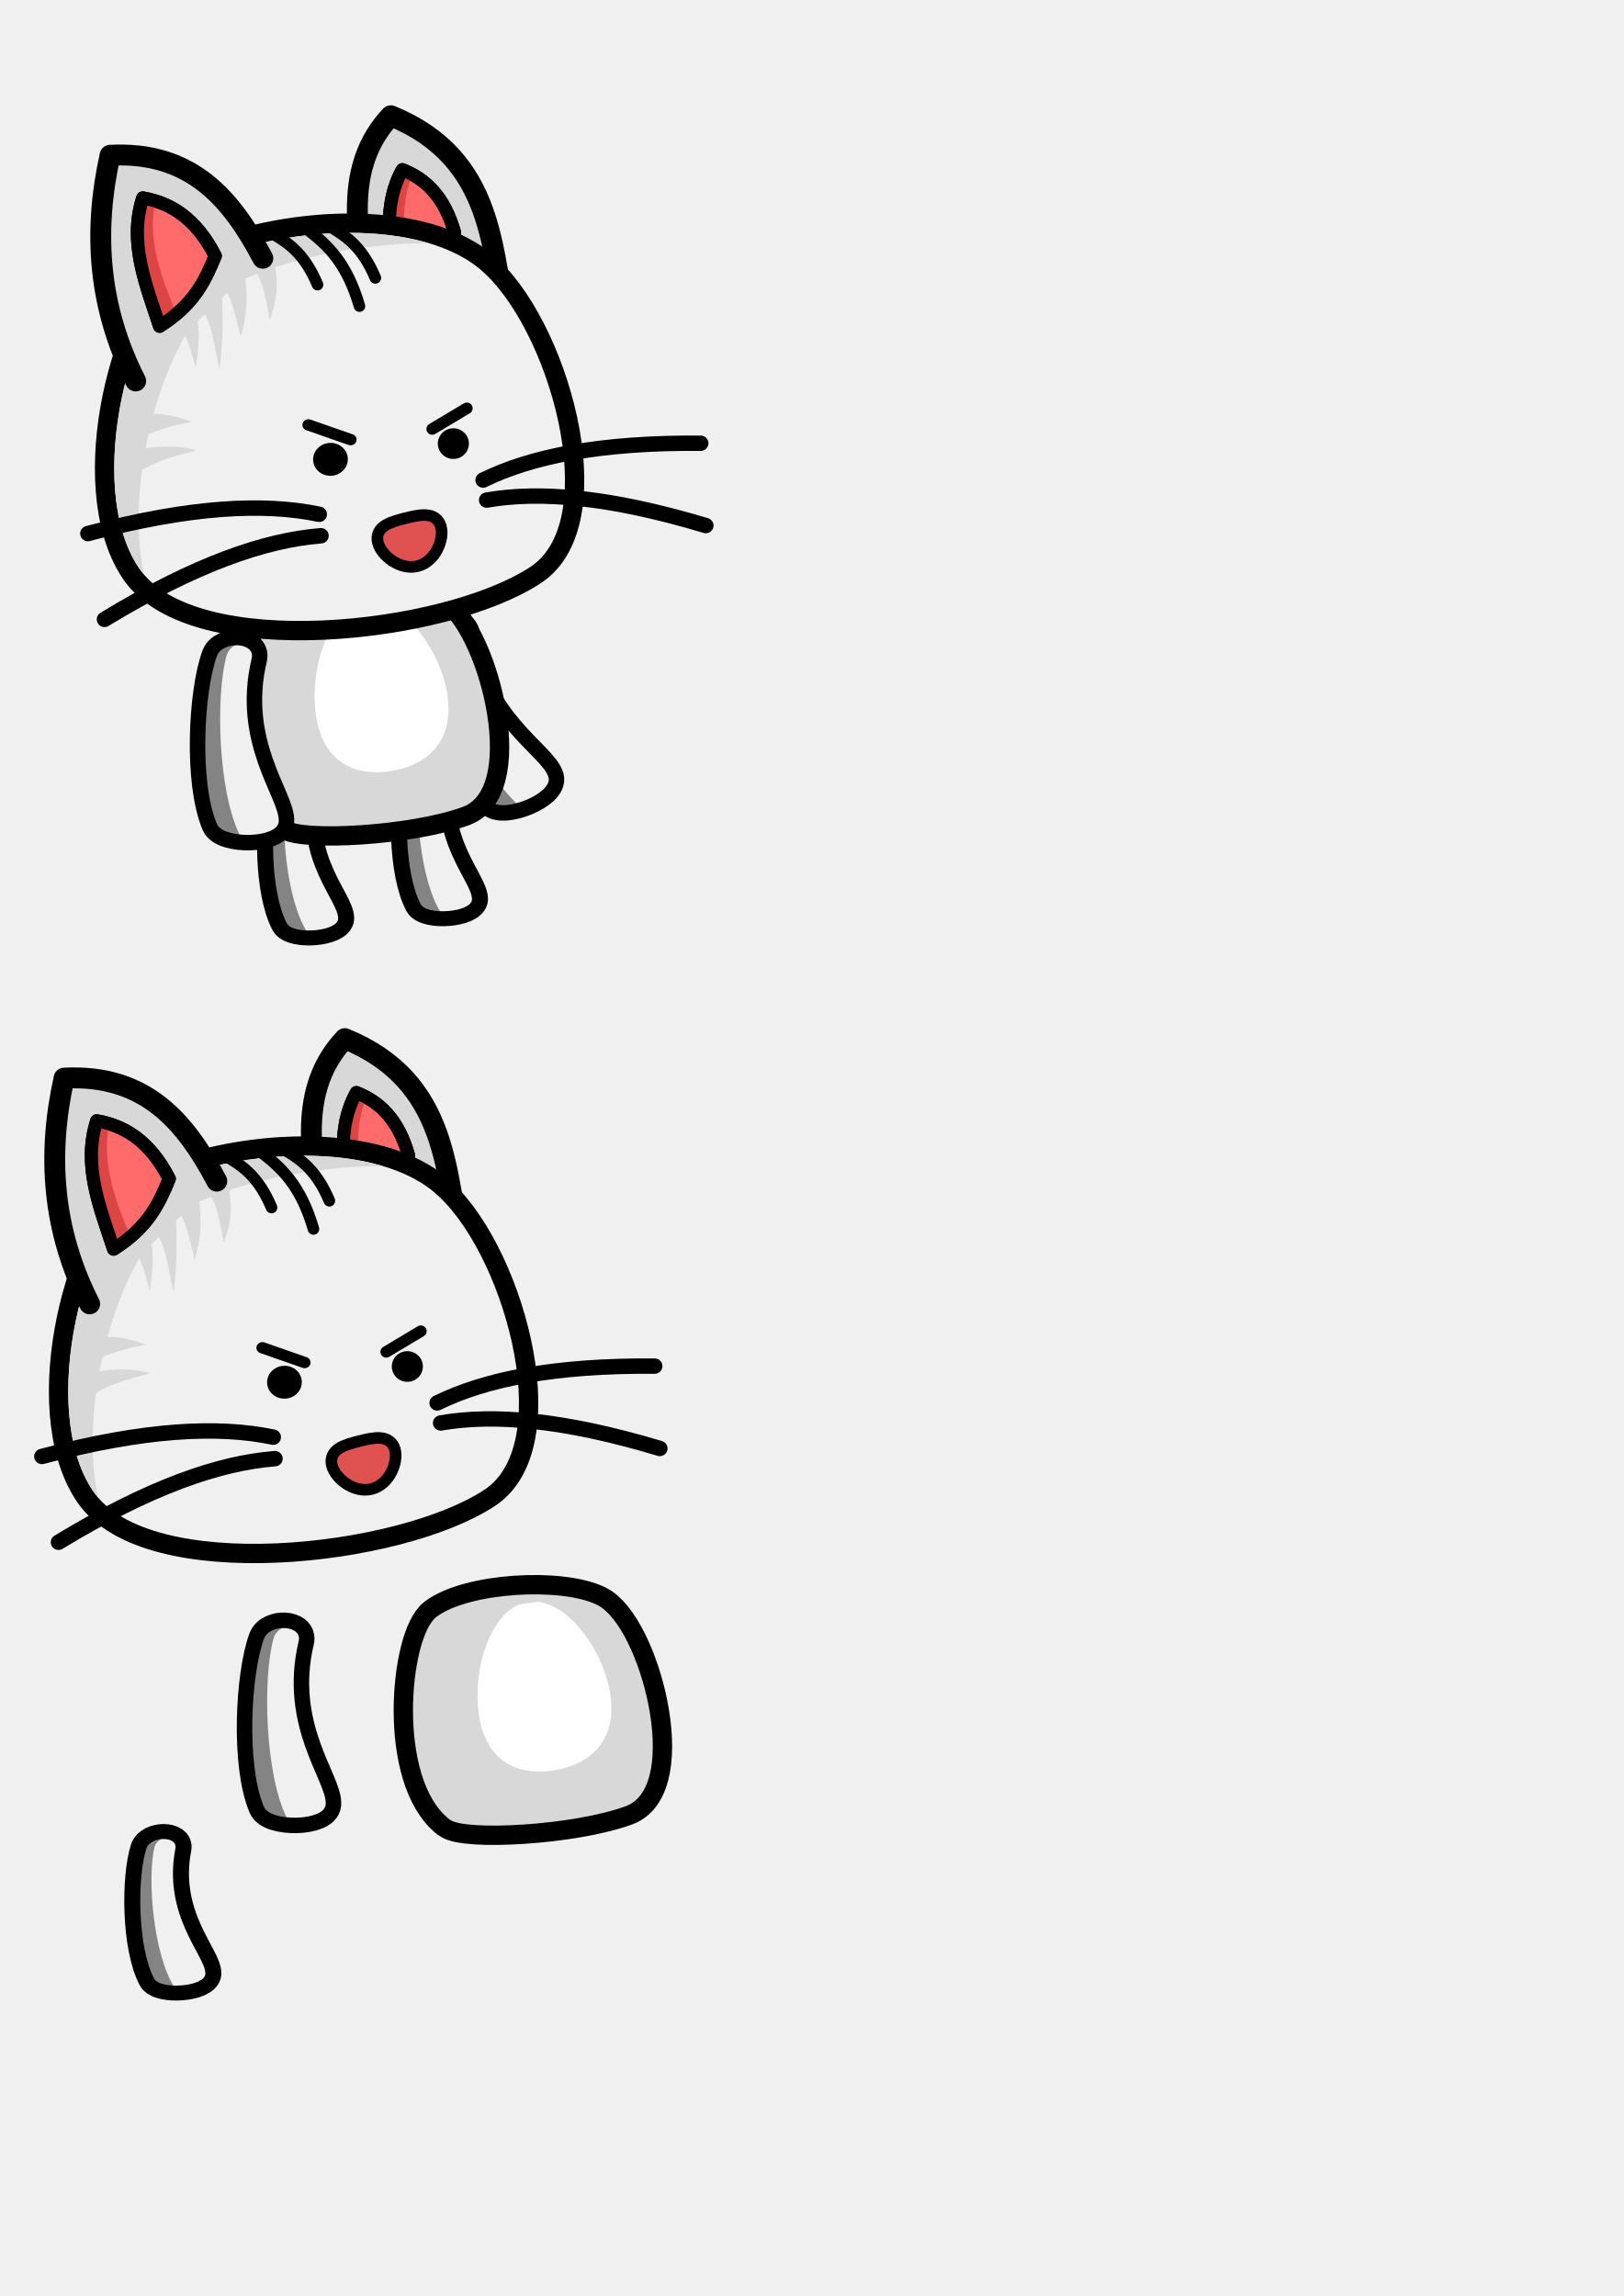
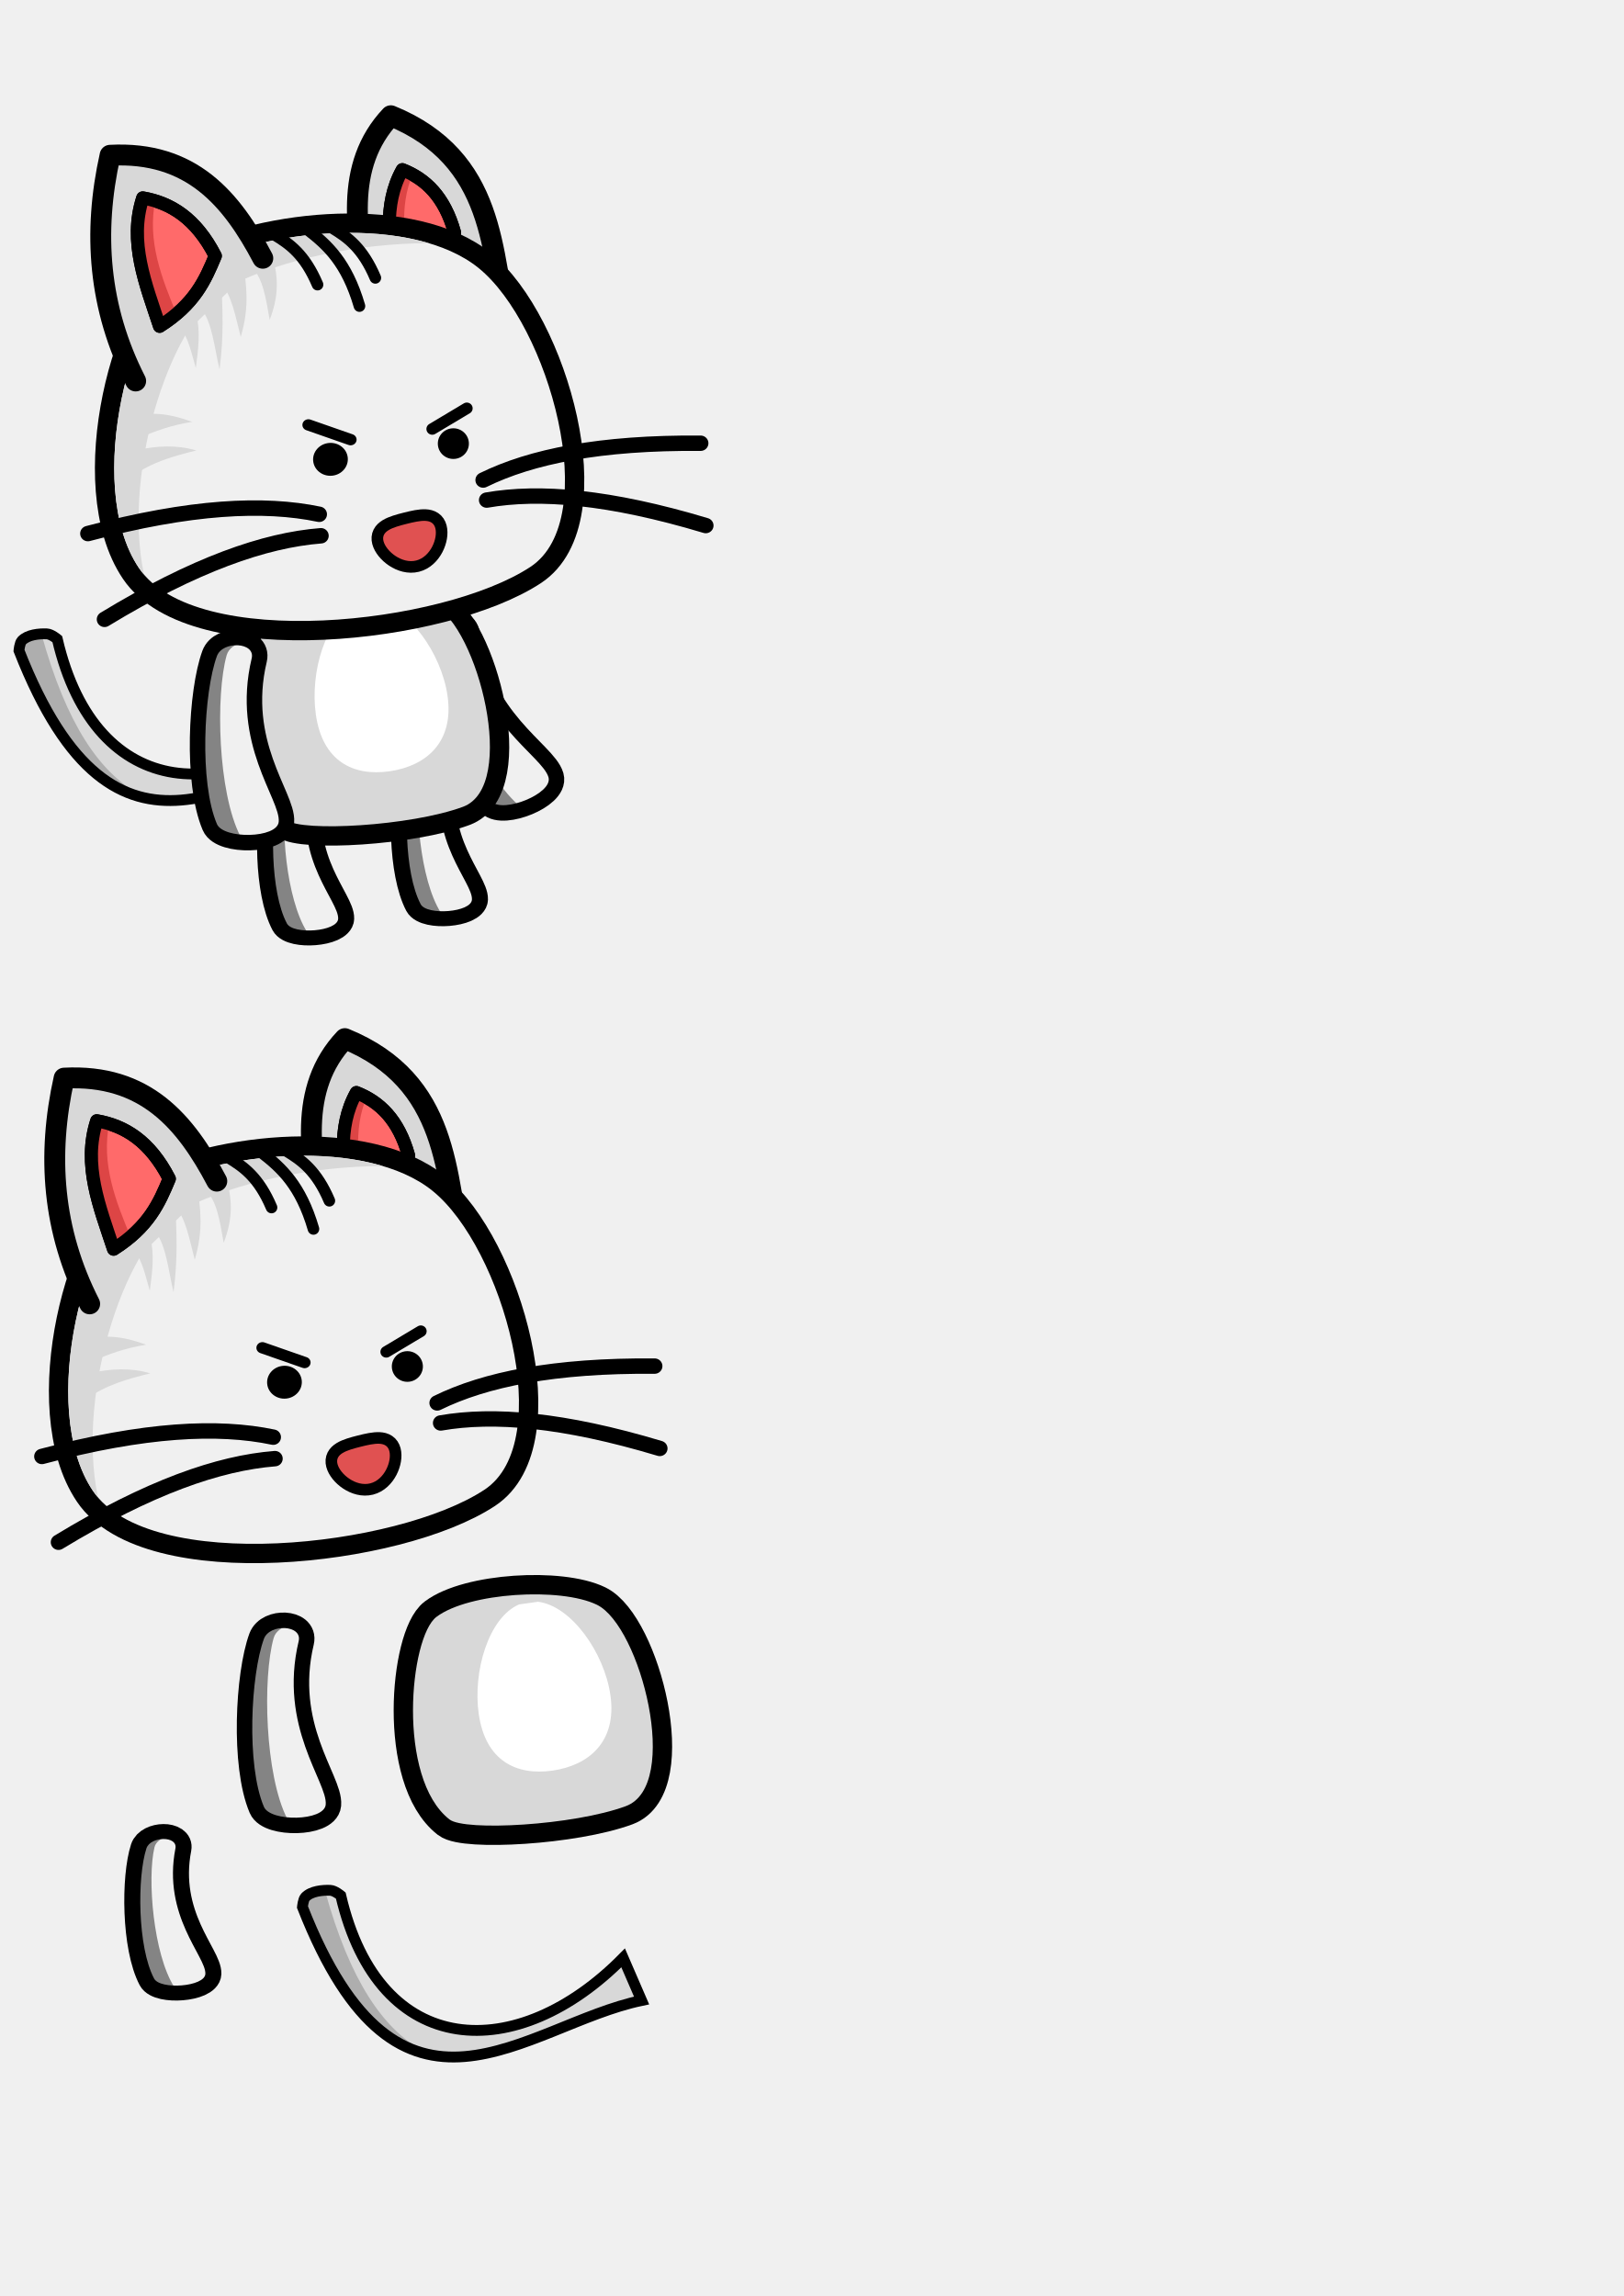
<svg xmlns="http://www.w3.org/2000/svg" width="210mm" height="297mm" viewBox="0 0 210 297" version="1.1" id="svg8">
  <defs id="defs2" />
  <g id="layer1">
+     <g id="g4617" transform="translate(41.76637,-8.315476)">
+       <path style="fill:#d8d8d8;fill-opacity:1;stroke:none;stroke-width:1.4;stroke-linecap:butt;stroke-linejoin:miter;stroke-miterlimit:4;stroke-dasharray:none;stroke-opacity:1" d="M 2.163,99.047 C -11.433,112.836 -29.367,112.469 -34.357,90.988 c 0,0 -0.768,-0.652 -1.348,-0.678 -1.008,-0.045 -2.5,0.097 -3.24,0.89 -0.284,0.304 -0.367,1.272 -0.367,1.272 12.628,32.284 28.733,15.258 43.861,12.088 z" id="path4604" />
+       <path id="path4606" transform="scale(0.2645833)" d="m -137.605,341.348 c -3.442,0.168 -7.388,0.992 -9.588,3.346 -1.073,1.148 -1.389,4.809 -1.389,4.809 17.862,45.665 37.564,65.226 58.225,71.199 v -1.281 c -18.653,-10.592 -34.982,-33.541 -47.248,-78.072 z" style="fill:#000000;fill-opacity:0.193;stroke:none;stroke-width:5.291;stroke-linecap:butt;stroke-linejoin:miter;stroke-miterlimit:4;stroke-dasharray:none;stroke-opacity:1" />
+       <path id="path4600" d="M 2.163,99.047 C -11.433,112.836 -29.367,112.469 -34.357,90.988 c 0,0 -0.768,-0.652 -1.348,-0.678 -1.008,-0.045 -2.5,0.097 -3.24,0.89 -0.284,0.304 -0.367,1.272 -0.367,1.272 12.628,32.284 28.733,15.258 43.861,12.088 z" style="fill:none;fill-opacity:1;stroke:#000000;stroke-width:1.4;stroke-linecap:butt;stroke-linejoin:miter;stroke-miterlimit:4;stroke-dasharray:none;stroke-opacity:1" />
+     </g>
    <g id="g4870">
      <g id="g4803" style="stroke-width:4;stroke-miterlimit:4;stroke-dasharray:none" transform="rotate(-21.09213,35.53628,11.43265)">
        <path id="path4797" d="m 28.503,85.885 c 0.738,-2.02 5.001,-1.817 4.499,0.283 -2.658,11.129 3.76,18.26 3.496,21.152 -0.197,2.157 -7.157,2.258 -7.995,0.283 -2.297,-5.411 -1.697,-17.074 0,-21.719 z" style="opacity:1;fill:none;fill-opacity:1;stroke:#000000;stroke-width:4;stroke-linecap:round;stroke-linejoin:round;stroke-miterlimit:4;stroke-dasharray:none;stroke-opacity:1;paint-order:stroke fill markers" />
        <path style="opacity:1;fill:#f0f0f0;fill-opacity:1;stroke:none;stroke-width:4;stroke-linecap:round;stroke-linejoin:round;stroke-miterlimit:4;stroke-dasharray:none;stroke-opacity:1;paint-order:stroke fill markers" d="m 28.503,85.885 c 0.738,-2.02 5.001,-1.817 4.499,0.283 -2.658,11.129 3.76,18.26 3.496,21.152 -0.197,2.157 -7.157,2.258 -7.995,0.283 -2.297,-5.411 -1.697,-17.074 0,-21.719 z" id="path4799" />
        <path id="path4801" transform="scale(0.2645833)" d="m 117.912,317.533 c -4.297,-0.239 -9.203,1.543 -10.65,5.506 -6.658,18.222 -9.013,63.984 0,85.215 1.345,3.169 6.716,4.953 12.637,5.402 -0.27,-0.305 -0.513,-0.625 -0.691,-0.971 -11.034,-21.35 -12.187,-69.082 -6.703,-88.539 0.949,-3.367 4.282,-5.466 7.863,-6.23 -0.774,-0.206 -1.601,-0.335 -2.455,-0.383 z" style="opacity:1;fill:#000000;fill-opacity:0.453;stroke:none;stroke-width:15.118;stroke-linecap:round;stroke-linejoin:round;stroke-miterlimit:4;stroke-dasharray:none;stroke-opacity:1;paint-order:stroke fill markers" />
      </g>
      <g transform="translate(0.1889881,1.700893)" id="g4829">
        <g id="g4819" style="stroke-width:4.975;stroke-miterlimit:4;stroke-dasharray:none" transform="matrix(0.8312477,-0.04899425,0.04567883,0.7749976,25.61031,33.26686)">
          <path id="path4813" d="m 28.503,85.885 c 0.738,-2.02 5.001,-1.817 4.499,0.283 -2.658,11.129 3.76,18.26 3.496,21.152 -0.197,2.157 -7.157,2.258 -7.995,0.283 -2.297,-5.411 -1.697,-17.074 0,-21.719 z" style="opacity:1;fill:none;fill-opacity:1;stroke:#000000;stroke-width:4.975;stroke-linecap:round;stroke-linejoin:round;stroke-miterlimit:4;stroke-dasharray:none;stroke-opacity:1;paint-order:stroke fill markers" />
          <path style="opacity:1;fill:#f0f0f0;fill-opacity:1;stroke:none;stroke-width:4.975;stroke-linecap:round;stroke-linejoin:round;stroke-miterlimit:4;stroke-dasharray:none;stroke-opacity:1;paint-order:stroke fill markers" d="m 28.503,85.885 c 0.738,-2.02 5.001,-1.817 4.499,0.283 -2.658,11.129 3.76,18.26 3.496,21.152 -0.197,2.157 -7.157,2.258 -7.995,0.283 -2.297,-5.411 -1.697,-17.074 0,-21.719 z" id="path4815" />
          <path id="path4817" transform="scale(0.2645833)" d="m 117.912,317.533 c -4.297,-0.239 -9.203,1.543 -10.65,5.506 -6.658,18.222 -9.013,63.984 0,85.215 1.345,3.169 6.716,4.953 12.637,5.402 -0.27,-0.305 -0.513,-0.625 -0.691,-0.971 -11.034,-21.35 -12.187,-69.082 -6.703,-88.539 0.949,-3.367 4.282,-5.466 7.863,-6.23 -0.774,-0.206 -1.601,-0.335 -2.455,-0.383 z" style="opacity:1;fill:#000000;fill-opacity:0.453;stroke:none;stroke-width:18.803;stroke-linecap:round;stroke-linejoin:round;stroke-miterlimit:4;stroke-dasharray:none;stroke-opacity:1;paint-order:stroke fill markers" />
        </g>
        <g transform="matrix(0.8312477,-0.04899425,0.04567883,0.7749976,8.305708,35.75511)" style="stroke-width:4.975;stroke-miterlimit:4;stroke-dasharray:none" id="g4811">
          <path style="opacity:1;fill:none;fill-opacity:1;stroke:#000000;stroke-width:4.975;stroke-linecap:round;stroke-linejoin:round;stroke-miterlimit:4;stroke-dasharray:none;stroke-opacity:1;paint-order:stroke fill markers" d="m 28.503,85.885 c 0.738,-2.02 5.001,-1.817 4.499,0.283 -2.658,11.129 3.76,18.26 3.496,21.152 -0.197,2.157 -7.157,2.258 -7.995,0.283 -2.297,-5.411 -1.697,-17.074 0,-21.719 z" id="path4805" />
          <path id="path4807" d="m 28.503,85.885 c 0.738,-2.02 5.001,-1.817 4.499,0.283 -2.658,11.129 3.76,18.26 3.496,21.152 -0.197,2.157 -7.157,2.258 -7.995,0.283 -2.297,-5.411 -1.697,-17.074 0,-21.719 z" style="opacity:1;fill:#f0f0f0;fill-opacity:1;stroke:none;stroke-width:4.975;stroke-linecap:round;stroke-linejoin:round;stroke-miterlimit:4;stroke-dasharray:none;stroke-opacity:1;paint-order:stroke fill markers" />
          <path style="opacity:1;fill:#000000;fill-opacity:0.453;stroke:none;stroke-width:18.803;stroke-linecap:round;stroke-linejoin:round;stroke-miterlimit:4;stroke-dasharray:none;stroke-opacity:1;paint-order:stroke fill markers" d="m 117.912,317.533 c -4.297,-0.239 -9.203,1.543 -10.65,5.506 -6.658,18.222 -9.013,63.984 0,85.215 1.345,3.169 6.716,4.953 12.637,5.402 -0.27,-0.305 -0.513,-0.625 -0.691,-0.971 -11.034,-21.35 -12.187,-69.082 -6.703,-88.539 0.949,-3.367 4.282,-5.466 7.863,-6.23 -0.774,-0.206 -1.601,-0.335 -2.455,-0.383 z" transform="scale(0.2645833)" id="path4809" />
        </g>
      </g>
      <g id="g4678">
        <path style="opacity:1;fill:#d8d8d8;fill-opacity:1;stroke:#000000;stroke-width:5;stroke-linecap:round;stroke-linejoin:round;stroke-miterlimit:4;stroke-dasharray:none;stroke-opacity:1;paint-order:stroke fill markers" d="m 35.381,79.883 c 4.189,-3.161 16.061,-3.856 20.757,-1.566 5.633,2.748 10.94,23.389 3.732,26.05 -6.764,2.497 -20.821,3.265 -22.801,1.72 -6.867,-5.359 -5.159,-23.586 -1.688,-26.204 z" id="rect4490" />
        <path style="opacity:1;fill:#ffffff;fill-opacity:1;stroke:none;stroke-width:18.898;stroke-linecap:round;stroke-linejoin:round;stroke-miterlimit:4;stroke-dasharray:none;stroke-opacity:1;paint-order:stroke fill markers" d="M 183.357 294.521 C 180.298 294.993 177.224 295.43 174.133 295.822 C 159.229 302.209 151.413 328.614 154.406 349.418 C 157.685 372.206 172.685 379.633 190.455 377.076 C 208.225 374.52 222.038 362.948 218.76 340.16 C 215.774 319.405 199.639 296.51 183.357 294.521 z " transform="scale(0.2645833)" id="path4844" />
      </g>
      <g id="g4674">
        <g id="g4631">
          <g id="g4604">
            <g id="g4740" transform="translate(0.5669643,3.779762)">
              <path id="path4497" d="M 65.101,39.098 C 63.01,28.795 63.567,16.737 49.981,11.192 c -6.138,6.504 -4.462,15.349 -2.728,24.081" style="fill:#d8d8d8;fill-opacity:1;stroke:#000000;stroke-width:2.7;stroke-linecap:butt;stroke-linejoin:round;stroke-miterlimit:4;stroke-dasharray:none;stroke-opacity:1" />
              <g style="stroke-width:1.137" transform="matrix(0.8585841,0.1746828,-0.1731684,0.866093,38.76432,-4.293689)" id="g4714">
                <path id="path4708" d="m 19.251,22.061 c -1.853,5.687 0.37,11.133 2.177,16.603 4.568,-2.889 5.906,-5.994 7.201,-9.102 -2.502,-4.888 -5.763,-6.87 -9.378,-7.501 z" style="fill:#ff6a6a;fill-opacity:1;stroke:#000000;stroke-width:1.932;stroke-linecap:round;stroke-linejoin:round;stroke-miterlimit:4;stroke-dasharray:none;stroke-opacity:1" />
                <path id="path4710" d="m 19.652,22.061 c -1.853,5.687 0.37,11.133 2.177,16.603 0.709,-0.448 1.332,-0.902 1.897,-1.36 -2.044,-4.842 -3.936,-9.703 -2.846,-14.969 -0.405,-0.11 -0.814,-0.203 -1.228,-0.275 z" style="fill:#dd4545;fill-opacity:1;stroke:none;stroke-width:1.932;stroke-linecap:round;stroke-linejoin:round;stroke-miterlimit:4;stroke-dasharray:none;stroke-opacity:1" />
                <path style="fill:none;fill-opacity:1;stroke:#000000;stroke-width:1.932;stroke-linecap:round;stroke-linejoin:round;stroke-miterlimit:4;stroke-dasharray:none;stroke-opacity:1" d="m 19.251,22.061 c -1.853,5.687 0.37,11.133 2.177,16.603 4.568,-2.889 5.906,-5.994 7.201,-9.102 -2.502,-4.888 -5.763,-6.87 -9.378,-7.501 z" id="path4712" />
              </g>
            </g>
            <g id="g4555">
              <g id="g4543">
                <path style="opacity:1;fill:#f0f0f0;fill-opacity:1;stroke:#000000;stroke-width:5;stroke-linecap:round;stroke-linejoin:round;stroke-miterlimit:4;stroke-dasharray:none;stroke-opacity:1;paint-order:stroke fill markers" d="m 24.418,34.779 c 10.103,-5.357 28.995,-6.975 37.479,-0.111 9.043,7.317 16.151,32.438 6.701,38.663 C 57.277,80.79 25.279,84.294 17.977,73.482 10.67,62.663 17.18,38.617 24.418,34.779 Z" id="rect4485" />
                <g id="g4722" transform="matrix(1,0,0,0.939834,0,4.83221)" style="stroke-width:1.032">
                  <path id="path4691" transform="scale(0.2645833)" d="m 74.9,195.832 c -0.964,0.002 -1.94,0.042 -2.928,0.125 l -3.283,12.121 c 7.209,-3.212 14.761,-6.275 25.254,-8.08 -6.086,-2.306 -12.294,-4.179 -19.043,-4.166 z m 6.67,16.982 c -4.798,0.043 -9.596,0.737 -14.395,1.83 l -2.021,13.385 c 9.06,-7.1 19.882,-10.236 30.811,-13.131 -4.798,-1.516 -9.596,-2.127 -14.395,-2.084 z" style="fill:#d8d8d8;fill-opacity:1;stroke:none;stroke-width:1.032px;stroke-linecap:butt;stroke-linejoin:miter;stroke-opacity:1" />
                  <path id="path4682" transform="scale(0.2645833)" d="m 132.836,112.367 -10.102,7.07 c 5.738,5.115 7.265,16.543 9.09,27.527 5.453,-14.963 3.488,-24.914 1.012,-34.598 z m -13.891,5.051 -11.363,9.85 c 5.837,6.765 7.512,18.158 10.102,28.535 4.536,-16.453 2.571,-27.127 1.262,-38.385 z m -10.607,11.869 -10.1,11.617 c 5.629,7.488 6.517,20.665 9.09,31.82 2.225,-18.727 1.352,-30.487 1.01,-43.438 z m -12.373,14.9 -7.828,7.07 c 4.029,5.026 5.46,13.092 7.576,20.709 1.202,-9.483 2.342,-18.954 0.252,-27.779 z" style="fill:#d8d8d8;fill-opacity:1;stroke:none;stroke-width:1.032px;stroke-linecap:butt;stroke-linejoin:miter;stroke-opacity:1" />
                  <path id="path4669" transform="scale(0.2645833)" d="m 170.393,101.688 c -28.157,0.098 -57.819,7.299 -78.105,18.744 -27.357,15.434 -51.958,112.134 -24.344,155.641 0.738,1.163 1.557,2.278 2.426,3.359 -11.001,-56.009 14.556,-135.535 42.436,-150.428 25.141,-13.43 61.928,-21.866 96.814,-21.939 -11.844,-3.744 -25.351,-5.425 -39.227,-5.377 z" style="opacity:1;fill:#d8d8d8;fill-opacity:1;stroke:none;stroke-width:19.493;stroke-linecap:round;stroke-linejoin:round;stroke-miterlimit:4;stroke-dasharray:none;stroke-opacity:1;paint-order:stroke fill markers" />
                </g>
              </g>
              <g style="stroke-width:1.149;stroke-miterlimit:4;stroke-dasharray:none" transform="matrix(1.301408,0,0,1.309682,-11.70101,-5.03174)" id="g4581">
                <path style="fill:none;stroke:#000000;stroke-width:1.149;stroke-linecap:round;stroke-linejoin:miter;stroke-miterlimit:4;stroke-dasharray:none;stroke-opacity:1;paint-order:stroke fill markers" d="m 39.556,26.523 c 1.97,1.512 3.888,3.233 5.158,7.547" id="path4564" />
                <path id="path4566" d="m 36.261,27.023 c 1.522,0.909 3.024,1.971 4.287,4.93" style="fill:none;stroke:#000000;stroke-width:1.149;stroke-linecap:round;stroke-linejoin:miter;stroke-miterlimit:4;stroke-dasharray:none;stroke-opacity:1;paint-order:stroke fill markers" />
                <path style="fill:none;stroke:#000000;stroke-width:1.149;stroke-linecap:round;stroke-linejoin:miter;stroke-miterlimit:4;stroke-dasharray:none;stroke-opacity:1;paint-order:stroke fill markers" d="m 42.007,26.355 c 1.522,0.909 3.024,1.971 4.287,4.93" id="path4568" />
              </g>
            </g>
          </g>
          <g transform="translate(-0.785596,3.542136)" id="g4733">
            <path style="fill:#d8d8d8;fill-opacity:1;stroke:none;stroke-width:2.7;stroke-linecap:round;stroke-linejoin:round;stroke-miterlimit:4;stroke-dasharray:none;stroke-opacity:1" d="M 34.774,29.865 C 30.734,22.196 25.551,15.978 15.025,16.542 12.797,26.512 13.508,36.273 18.332,45.74" id="path4662" />
            <g id="g4706">
              <path id="path4658" d="m 19.251,22.061 c -1.853,5.687 0.37,11.133 2.177,16.603 4.568,-2.889 5.906,-5.994 7.201,-9.102 -2.502,-4.888 -5.763,-6.87 -9.378,-7.501 z" style="fill:#ff6a6a;fill-opacity:1;stroke:#000000;stroke-width:1.7;stroke-linecap:round;stroke-linejoin:round;stroke-miterlimit:4;stroke-dasharray:none;stroke-opacity:1" />
              <path id="path4696" d="m 19.652,22.061 c -1.853,5.687 0.37,11.133 2.177,16.603 0.709,-0.448 1.332,-0.902 1.897,-1.36 -2.044,-4.842 -3.936,-9.703 -2.846,-14.969 -0.405,-0.11 -0.814,-0.203 -1.228,-0.275 z" style="fill:#dd4545;fill-opacity:1;stroke:none;stroke-width:1.7;stroke-linecap:round;stroke-linejoin:round;stroke-miterlimit:4;stroke-dasharray:none;stroke-opacity:1" />
              <path style="fill:none;fill-opacity:1;stroke:#000000;stroke-width:1.7;stroke-linecap:round;stroke-linejoin:round;stroke-miterlimit:4;stroke-dasharray:none;stroke-opacity:1" d="m 19.251,22.061 c -1.853,5.687 0.37,11.133 2.177,16.603 4.568,-2.889 5.906,-5.994 7.201,-9.102 -2.502,-4.888 -5.763,-6.87 -9.378,-7.501 z" id="path4701" />
            </g>
            <path id="path4660" d="M 34.774,29.865 C 30.734,22.196 25.551,15.978 15.025,16.542 12.797,26.512 13.508,36.273 18.332,45.74" style="display:inline;fill:none;stroke:#000000;stroke-width:2.7;stroke-linecap:round;stroke-linejoin:round;stroke-miterlimit:4;stroke-dasharray:none;stroke-opacity:1" />
          </g>
        </g>
        <g id="g4637" transform="matrix(0.791142,0,0,0.7809278,10.574,13.29722)" style="stroke-width:1.272">
          <g style="stroke-width:1.162" transform="matrix(1.113297,-0.1050809,0.100768,1.067604,-8.350695,4.169412)" id="g4621">
            <circle style="opacity:1;fill:#000000;fill-opacity:1;stroke:none;stroke-width:3.137;stroke-linecap:round;stroke-linejoin:round;stroke-miterlimit:4;stroke-dasharray:none;stroke-opacity:1;paint-order:stroke fill markers" id="path4615" cx="39.021" cy="55.255" r="2.539" />
            <path style="fill:none;stroke:#000000;stroke-width:1.743;stroke-linecap:round;stroke-linejoin:miter;stroke-miterlimit:4;stroke-dasharray:none;stroke-opacity:1" d="M 42.228,52.516 36.283,49.641" id="path4617" />
          </g>
          <g id="g4627" transform="matrix(-0.9955751,0.09396948,0.09396948,0.9955751,94.40476,-2.222618)" style="stroke-width:1.272">
            <circle r="2.539" cy="55.255" cx="39.021" id="circle4623" style="opacity:1;fill:#000000;fill-opacity:1;stroke:none;stroke-width:3.435;stroke-linecap:round;stroke-linejoin:round;stroke-miterlimit:4;stroke-dasharray:none;stroke-opacity:1;paint-order:stroke fill markers" />
            <path id="path4625" d="M 42.228,52.516 36.283,49.641" style="fill:none;stroke:#000000;stroke-width:1.908;stroke-linecap:round;stroke-linejoin:miter;stroke-miterlimit:4;stroke-dasharray:none;stroke-opacity:1" />
          </g>
        </g>
        <g id="g4680" transform="rotate(-2.352195,38.31472,68.95306)">
          <g style="stroke-width:2.14;stroke-miterlimit:4;stroke-dasharray:none" transform="matrix(-0.9054804,0.2406351,0.2414419,0.900808,73.79044,-4.437829)" id="g4528">
            <path id="path4524" d="m 53.053,64.743 c 6.794,-3.801 16.646,-6.351 31.271,-6.949" style="fill:none;stroke:#000000;stroke-width:2.14;stroke-linecap:round;stroke-linejoin:miter;stroke-miterlimit:4;stroke-dasharray:none;stroke-opacity:1" />
            <path style="fill:none;stroke:#000000;stroke-width:2.14;stroke-linecap:round;stroke-linejoin:miter;stroke-miterlimit:4;stroke-dasharray:none;stroke-opacity:1" d="m 53.71,67.659 c 7.592,-1.724 17.762,-1.384 31.959,2.18" id="path4526" />
          </g>
          <g id="g4540" transform="matrix(0.8869768,0.07956509,-0.08049695,0.8767089,20.90813,2.113372)" style="stroke-width:2.259;stroke-miterlimit:4;stroke-dasharray:none">
            <path style="fill:none;stroke:#000000;stroke-width:2.259;stroke-linecap:round;stroke-linejoin:miter;stroke-miterlimit:4;stroke-dasharray:none;stroke-opacity:1" d="m 53.053,64.743 c 6.794,-3.801 16.646,-6.351 31.271,-6.949" id="path4536" />
            <path id="path4538" d="m 53.71,67.659 c 7.592,-1.724 17.762,-1.384 31.959,2.18" style="fill:none;stroke:#000000;stroke-width:2.259;stroke-linecap:round;stroke-linejoin:miter;stroke-miterlimit:4;stroke-dasharray:none;stroke-opacity:1" />
          </g>
        </g>
        <path style="opacity:1;fill:#e05151;fill-opacity:1;stroke:#000000;stroke-width:3;stroke-linecap:round;stroke-linejoin:round;stroke-miterlimit:4;stroke-dasharray:none;stroke-opacity:1;paint-order:stroke fill markers" d="m 56.303,68.321 c 0.344,1.308 -0.621,3.717 -2.472,4.183 -1.85,0.466 -3.885,-1.189 -4.229,-2.497 -0.344,-1.308 1.132,-1.775 2.983,-2.24 1.85,-0.466 3.374,-0.754 3.718,0.554 z" id="path4716" />
      </g>
      <g transform="translate(-0.4495421,-1.013725)" style="stroke-width:4;stroke-miterlimit:4;stroke-dasharray:none" id="g4795">
        <path style="opacity:1;fill:none;fill-opacity:1;stroke:#000000;stroke-width:4;stroke-linecap:round;stroke-linejoin:round;stroke-miterlimit:4;stroke-dasharray:none;stroke-opacity:1;paint-order:stroke fill markers" d="m 28.503,85.885 c 0.738,-2.02 5.001,-1.817 4.499,0.283 -2.658,11.129 3.76,18.26 3.496,21.152 -0.197,2.157 -7.157,2.258 -7.995,0.283 -2.297,-5.411 -1.697,-17.074 0,-21.719 z" id="rect4742" />
        <path id="path4747" d="m 28.503,85.885 c 0.738,-2.02 5.001,-1.817 4.499,0.283 -2.658,11.129 3.76,18.26 3.496,21.152 -0.197,2.157 -7.157,2.258 -7.995,0.283 -2.297,-5.411 -1.697,-17.074 0,-21.719 z" style="opacity:1;fill:#f0f0f0;fill-opacity:1;stroke:none;stroke-width:4;stroke-linecap:round;stroke-linejoin:round;stroke-miterlimit:4;stroke-dasharray:none;stroke-opacity:1;paint-order:stroke fill markers" />
        <path style="opacity:1;fill:#000000;fill-opacity:0.453;stroke:none;stroke-width:15.118;stroke-linecap:round;stroke-linejoin:round;stroke-miterlimit:4;stroke-dasharray:none;stroke-opacity:1;paint-order:stroke fill markers" d="m 117.912,317.533 c -4.297,-0.239 -9.203,1.543 -10.65,5.506 -6.658,18.222 -9.013,63.984 0,85.215 1.345,3.169 6.716,4.953 12.637,5.402 -0.27,-0.305 -0.513,-0.625 -0.691,-0.971 -11.034,-21.35 -12.187,-69.082 -6.703,-88.539 0.949,-3.367 4.282,-5.466 7.863,-6.23 -0.774,-0.206 -1.601,-0.335 -2.455,-0.383 z" transform="scale(0.2645833)" id="path4783" />
      </g>
    </g>
    <g id="g4704" style="stroke-width:4.975;stroke-miterlimit:4;stroke-dasharray:none" transform="matrix(0.8312477,-0.04899425,0.04567883,0.7749976,-8.68001,173.9401)">
      <path id="path4698" d="m 28.503,85.885 c 0.738,-2.02 5.001,-1.817 4.499,0.283 -2.658,11.129 3.76,18.26 3.496,21.152 -0.197,2.157 -7.157,2.258 -7.995,0.283 -2.297,-5.411 -1.697,-17.074 0,-21.719 z" style="opacity:1;fill:none;fill-opacity:1;stroke:#000000;stroke-width:4.975;stroke-linecap:round;stroke-linejoin:round;stroke-miterlimit:4;stroke-dasharray:none;stroke-opacity:1;paint-order:stroke fill markers" />
      <path style="opacity:1;fill:#f0f0f0;fill-opacity:1;stroke:none;stroke-width:4.975;stroke-linecap:round;stroke-linejoin:round;stroke-miterlimit:4;stroke-dasharray:none;stroke-opacity:1;paint-order:stroke fill markers" d="m 28.503,85.885 c 0.738,-2.02 5.001,-1.817 4.499,0.283 -2.658,11.129 3.76,18.26 3.496,21.152 -0.197,2.157 -7.157,2.258 -7.995,0.283 -2.297,-5.411 -1.697,-17.074 0,-21.719 z" id="path4700" />
      <path id="path4702" transform="scale(0.2645833)" d="m 117.912,317.533 c -4.297,-0.239 -9.203,1.543 -10.65,5.506 -6.658,18.222 -9.013,63.984 0,85.215 1.345,3.169 6.716,4.953 12.637,5.402 -0.27,-0.305 -0.513,-0.625 -0.691,-0.971 -11.034,-21.35 -12.187,-69.082 -6.703,-88.539 0.949,-3.367 4.282,-5.466 7.863,-6.23 -0.774,-0.206 -1.601,-0.335 -2.455,-0.383 z" style="opacity:1;fill:#000000;fill-opacity:0.453;stroke:none;stroke-width:18.803;stroke-linecap:round;stroke-linejoin:round;stroke-miterlimit:4;stroke-dasharray:none;stroke-opacity:1;paint-order:stroke fill markers" />
    </g>
    <g id="g4713" transform="translate(21.06653,129.2698)">
      <path style="opacity:1;fill:#d8d8d8;fill-opacity:1;stroke:#000000;stroke-width:5;stroke-linecap:round;stroke-linejoin:round;stroke-miterlimit:4;stroke-dasharray:none;stroke-opacity:1;paint-order:stroke fill markers" d="m 35.381,79.883 c 4.189,-3.161 16.061,-3.856 20.757,-1.566 5.633,2.748 10.94,23.389 3.732,26.05 -6.764,2.497 -20.821,3.265 -22.801,1.72 -6.867,-5.359 -5.159,-23.586 -1.688,-26.204 z" id="path4709" />
      <path style="opacity:1;fill:#ffffff;fill-opacity:1;stroke:none;stroke-width:18.898;stroke-linecap:round;stroke-linejoin:round;stroke-miterlimit:4;stroke-dasharray:none;stroke-opacity:1;paint-order:stroke fill markers" d="m 183.357,294.521 c -3.059,0.472 -6.133,0.909 -9.225,1.301 -14.904,6.387 -22.72,32.792 -19.727,53.596 3.278,22.788 18.278,30.215 36.049,27.658 17.77,-2.557 31.583,-14.128 28.305,-36.916 -2.986,-20.756 -19.121,-43.65 -35.402,-45.639 z" transform="scale(0.2645833)" id="path4711" />
    </g>
    <g id="g4798" transform="translate(-5.949387,119.3789)">
      <g id="g4765">
        <g id="g4749">
          <g id="g4725" transform="translate(0.5669643,3.779762)">
            <path id="path4715" d="M 65.101,39.098 C 63.01,28.795 63.567,16.737 49.981,11.192 c -6.138,6.504 -4.462,15.349 -2.728,24.081" style="fill:#d8d8d8;fill-opacity:1;stroke:#000000;stroke-width:2.7;stroke-linecap:butt;stroke-linejoin:round;stroke-miterlimit:4;stroke-dasharray:none;stroke-opacity:1" />
            <g style="stroke-width:1.137" transform="matrix(0.8585841,0.1746828,-0.1731684,0.866093,38.76432,-4.293689)" id="g4723">
              <path id="path4717" d="m 19.251,22.061 c -1.853,5.687 0.37,11.133 2.177,16.603 4.568,-2.889 5.906,-5.994 7.201,-9.102 -2.502,-4.888 -5.763,-6.87 -9.378,-7.501 z" style="fill:#ff6a6a;fill-opacity:1;stroke:#000000;stroke-width:1.932;stroke-linecap:round;stroke-linejoin:round;stroke-miterlimit:4;stroke-dasharray:none;stroke-opacity:1" />
              <path id="path4719" d="m 19.652,22.061 c -1.853,5.687 0.37,11.133 2.177,16.603 0.709,-0.448 1.332,-0.902 1.897,-1.36 -2.044,-4.842 -3.936,-9.703 -2.846,-14.969 -0.405,-0.11 -0.814,-0.203 -1.228,-0.275 z" style="fill:#dd4545;fill-opacity:1;stroke:none;stroke-width:1.932;stroke-linecap:round;stroke-linejoin:round;stroke-miterlimit:4;stroke-dasharray:none;stroke-opacity:1" />
              <path style="fill:none;fill-opacity:1;stroke:#000000;stroke-width:1.932;stroke-linecap:round;stroke-linejoin:round;stroke-miterlimit:4;stroke-dasharray:none;stroke-opacity:1" d="m 19.251,22.061 c -1.853,5.687 0.37,11.133 2.177,16.603 4.568,-2.889 5.906,-5.994 7.201,-9.102 -2.502,-4.888 -5.763,-6.87 -9.378,-7.501 z" id="path4721" />
            </g>
          </g>
          <g id="g4747">
            <g id="g4737">
              <path style="opacity:1;fill:#f0f0f0;fill-opacity:1;stroke:#000000;stroke-width:5;stroke-linecap:round;stroke-linejoin:round;stroke-miterlimit:4;stroke-dasharray:none;stroke-opacity:1;paint-order:stroke fill markers" d="m 24.418,34.779 c 10.103,-5.357 28.995,-6.975 37.479,-0.111 9.043,7.317 16.151,32.438 6.701,38.663 C 57.277,80.79 25.279,84.294 17.977,73.482 10.67,62.663 17.18,38.617 24.418,34.779 Z" id="path4727" />
              <g id="g4735" transform="matrix(1,0,0,0.939834,0,4.83221)" style="stroke-width:1.032">
                <path id="path4729" transform="scale(0.2645833)" d="m 74.9,195.832 c -0.964,0.002 -1.94,0.042 -2.928,0.125 l -3.283,12.121 c 7.209,-3.212 14.761,-6.275 25.254,-8.08 -6.086,-2.306 -12.294,-4.179 -19.043,-4.166 z m 6.67,16.982 c -4.798,0.043 -9.596,0.737 -14.395,1.83 l -2.021,13.385 c 9.06,-7.1 19.882,-10.236 30.811,-13.131 -4.798,-1.516 -9.596,-2.127 -14.395,-2.084 z" style="fill:#d8d8d8;fill-opacity:1;stroke:none;stroke-width:1.032px;stroke-linecap:butt;stroke-linejoin:miter;stroke-opacity:1" />
                <path id="path4731" transform="scale(0.2645833)" d="m 132.836,112.367 -10.102,7.07 c 5.738,5.115 7.265,16.543 9.09,27.527 5.453,-14.963 3.488,-24.914 1.012,-34.598 z m -13.891,5.051 -11.363,9.85 c 5.837,6.765 7.512,18.158 10.102,28.535 4.536,-16.453 2.571,-27.127 1.262,-38.385 z m -10.607,11.869 -10.1,11.617 c 5.629,7.488 6.517,20.665 9.09,31.82 2.225,-18.727 1.352,-30.487 1.01,-43.438 z m -12.373,14.9 -7.828,7.07 c 4.029,5.026 5.46,13.092 7.576,20.709 1.202,-9.483 2.342,-18.954 0.252,-27.779 z" style="fill:#d8d8d8;fill-opacity:1;stroke:none;stroke-width:1.032px;stroke-linecap:butt;stroke-linejoin:miter;stroke-opacity:1" />
                <path id="path4733" transform="scale(0.2645833)" d="m 170.393,101.688 c -28.157,0.098 -57.819,7.299 -78.105,18.744 -27.357,15.434 -51.958,112.134 -24.344,155.641 0.738,1.163 1.557,2.278 2.426,3.359 -11.001,-56.009 14.556,-135.535 42.436,-150.428 25.141,-13.43 61.928,-21.866 96.814,-21.939 -11.844,-3.744 -25.351,-5.425 -39.227,-5.377 z" style="opacity:1;fill:#d8d8d8;fill-opacity:1;stroke:none;stroke-width:19.493;stroke-linecap:round;stroke-linejoin:round;stroke-miterlimit:4;stroke-dasharray:none;stroke-opacity:1;paint-order:stroke fill markers" />
              </g>
            </g>
            <g style="stroke-width:1.149;stroke-miterlimit:4;stroke-dasharray:none" transform="matrix(1.301408,0,0,1.309682,-11.70101,-5.03174)" id="g4745">
              <path style="fill:none;stroke:#000000;stroke-width:1.149;stroke-linecap:round;stroke-linejoin:miter;stroke-miterlimit:4;stroke-dasharray:none;stroke-opacity:1;paint-order:stroke fill markers" d="m 39.556,26.523 c 1.97,1.512 3.888,3.233 5.158,7.547" id="path4739" />
              <path id="path4741" d="m 36.261,27.023 c 1.522,0.909 3.024,1.971 4.287,4.93" style="fill:none;stroke:#000000;stroke-width:1.149;stroke-linecap:round;stroke-linejoin:miter;stroke-miterlimit:4;stroke-dasharray:none;stroke-opacity:1;paint-order:stroke fill markers" />
              <path style="fill:none;stroke:#000000;stroke-width:1.149;stroke-linecap:round;stroke-linejoin:miter;stroke-miterlimit:4;stroke-dasharray:none;stroke-opacity:1;paint-order:stroke fill markers" d="m 42.007,26.355 c 1.522,0.909 3.024,1.971 4.287,4.93" id="path4743" />
            </g>
          </g>
        </g>
        <g transform="translate(-0.785596,3.542136)" id="g4763">
          <path style="fill:#d8d8d8;fill-opacity:1;stroke:none;stroke-width:2.7;stroke-linecap:round;stroke-linejoin:round;stroke-miterlimit:4;stroke-dasharray:none;stroke-opacity:1" d="M 34.774,29.865 C 30.734,22.196 25.551,15.978 15.025,16.542 12.797,26.512 13.508,36.273 18.332,45.74" id="path4751" />
          <g id="g4759">
            <path id="path4753" d="m 19.251,22.061 c -1.853,5.687 0.37,11.133 2.177,16.603 4.568,-2.889 5.906,-5.994 7.201,-9.102 -2.502,-4.888 -5.763,-6.87 -9.378,-7.501 z" style="fill:#ff6a6a;fill-opacity:1;stroke:#000000;stroke-width:1.7;stroke-linecap:round;stroke-linejoin:round;stroke-miterlimit:4;stroke-dasharray:none;stroke-opacity:1" />
            <path id="path4755" d="m 19.652,22.061 c -1.853,5.687 0.37,11.133 2.177,16.603 0.709,-0.448 1.332,-0.902 1.897,-1.36 -2.044,-4.842 -3.936,-9.703 -2.846,-14.969 -0.405,-0.11 -0.814,-0.203 -1.228,-0.275 z" style="fill:#dd4545;fill-opacity:1;stroke:none;stroke-width:1.7;stroke-linecap:round;stroke-linejoin:round;stroke-miterlimit:4;stroke-dasharray:none;stroke-opacity:1" />
            <path style="fill:none;fill-opacity:1;stroke:#000000;stroke-width:1.7;stroke-linecap:round;stroke-linejoin:round;stroke-miterlimit:4;stroke-dasharray:none;stroke-opacity:1" d="m 19.251,22.061 c -1.853,5.687 0.37,11.133 2.177,16.603 4.568,-2.889 5.906,-5.994 7.201,-9.102 -2.502,-4.888 -5.763,-6.87 -9.378,-7.501 z" id="path4757" />
          </g>
          <path id="path4761" d="M 34.774,29.865 C 30.734,22.196 25.551,15.978 15.025,16.542 12.797,26.512 13.508,36.273 18.332,45.74" style="display:inline;fill:none;stroke:#000000;stroke-width:2.7;stroke-linecap:round;stroke-linejoin:round;stroke-miterlimit:4;stroke-dasharray:none;stroke-opacity:1" />
        </g>
      </g>
      <g id="g4779" transform="matrix(0.791142,0,0,0.7809278,10.574,13.29722)" style="stroke-width:1.272">
        <g style="stroke-width:1.162" transform="matrix(1.113297,-0.1050809,0.100768,1.067604,-8.350695,4.169412)" id="g4771">
          <circle style="opacity:1;fill:#000000;fill-opacity:1;stroke:none;stroke-width:3.137;stroke-linecap:round;stroke-linejoin:round;stroke-miterlimit:4;stroke-dasharray:none;stroke-opacity:1;paint-order:stroke fill markers" id="circle4767" cx="39.021" cy="55.255" r="2.539" />
          <path style="fill:none;stroke:#000000;stroke-width:1.743;stroke-linecap:round;stroke-linejoin:miter;stroke-miterlimit:4;stroke-dasharray:none;stroke-opacity:1" d="M 42.228,52.516 36.283,49.641" id="path4769" />
        </g>
        <g id="g4777" transform="matrix(-0.9955751,0.09396948,0.09396948,0.9955751,94.40476,-2.222618)" style="stroke-width:1.272">
          <circle r="2.539" cy="55.255" cx="39.021" id="circle4773" style="opacity:1;fill:#000000;fill-opacity:1;stroke:none;stroke-width:3.435;stroke-linecap:round;stroke-linejoin:round;stroke-miterlimit:4;stroke-dasharray:none;stroke-opacity:1;paint-order:stroke fill markers" />
          <path id="path4775" d="M 42.228,52.516 36.283,49.641" style="fill:none;stroke:#000000;stroke-width:1.908;stroke-linecap:round;stroke-linejoin:miter;stroke-miterlimit:4;stroke-dasharray:none;stroke-opacity:1" />
        </g>
      </g>
      <g id="g4794" transform="rotate(-2.352195,38.31472,68.95306)">
        <g style="stroke-width:2.14;stroke-miterlimit:4;stroke-dasharray:none" transform="matrix(-0.9054804,0.2406351,0.2414419,0.900808,73.79044,-4.437829)" id="g4786">
          <path id="path4781" d="m 53.053,64.743 c 6.794,-3.801 16.646,-6.351 31.271,-6.949" style="fill:none;stroke:#000000;stroke-width:2.14;stroke-linecap:round;stroke-linejoin:miter;stroke-miterlimit:4;stroke-dasharray:none;stroke-opacity:1" />
          <path style="fill:none;stroke:#000000;stroke-width:2.14;stroke-linecap:round;stroke-linejoin:miter;stroke-miterlimit:4;stroke-dasharray:none;stroke-opacity:1" d="m 53.71,67.659 c 7.592,-1.724 17.762,-1.384 31.959,2.18" id="path4784" />
        </g>
        <g id="g4792" transform="matrix(0.8869768,0.07956509,-0.08049695,0.8767089,20.90813,2.113372)" style="stroke-width:2.259;stroke-miterlimit:4;stroke-dasharray:none">
          <path style="fill:none;stroke:#000000;stroke-width:2.259;stroke-linecap:round;stroke-linejoin:miter;stroke-miterlimit:4;stroke-dasharray:none;stroke-opacity:1" d="m 53.053,64.743 c 6.794,-3.801 16.646,-6.351 31.271,-6.949" id="path4788" />
          <path id="path4790" d="m 53.71,67.659 c 7.592,-1.724 17.762,-1.384 31.959,2.18" style="fill:none;stroke:#000000;stroke-width:2.259;stroke-linecap:round;stroke-linejoin:miter;stroke-miterlimit:4;stroke-dasharray:none;stroke-opacity:1" />
        </g>
      </g>
      <path style="opacity:1;fill:#e05151;fill-opacity:1;stroke:#000000;stroke-width:3;stroke-linecap:round;stroke-linejoin:round;stroke-miterlimit:4;stroke-dasharray:none;stroke-opacity:1;paint-order:stroke fill markers" d="m 56.303,68.321 c 0.344,1.308 -0.621,3.717 -2.472,4.183 -1.85,0.466 -3.885,-1.189 -4.229,-2.497 -0.344,-1.308 1.132,-1.775 2.983,-2.24 1.85,-0.466 3.374,-0.754 3.718,0.554 z" id="path4796" />
    </g>
    <g transform="translate(5.628202,126.116)" style="stroke-width:4;stroke-miterlimit:4;stroke-dasharray:none" id="g4806">
      <path style="opacity:1;fill:none;fill-opacity:1;stroke:#000000;stroke-width:4;stroke-linecap:round;stroke-linejoin:round;stroke-miterlimit:4;stroke-dasharray:none;stroke-opacity:1;paint-order:stroke fill markers" d="m 28.503,85.885 c 0.738,-2.02 5.001,-1.817 4.499,0.283 -2.658,11.129 3.76,18.26 3.496,21.152 -0.197,2.157 -7.157,2.258 -7.995,0.283 -2.297,-5.411 -1.697,-17.074 0,-21.719 z" id="path4800" />
      <path id="path4802" d="m 28.503,85.885 c 0.738,-2.02 5.001,-1.817 4.499,0.283 -2.658,11.129 3.76,18.26 3.496,21.152 -0.197,2.157 -7.157,2.258 -7.995,0.283 -2.297,-5.411 -1.697,-17.074 0,-21.719 z" style="opacity:1;fill:#f0f0f0;fill-opacity:1;stroke:none;stroke-width:4;stroke-linecap:round;stroke-linejoin:round;stroke-miterlimit:4;stroke-dasharray:none;stroke-opacity:1;paint-order:stroke fill markers" />
      <path style="opacity:1;fill:#000000;fill-opacity:0.453;stroke:none;stroke-width:15.118;stroke-linecap:round;stroke-linejoin:round;stroke-miterlimit:4;stroke-dasharray:none;stroke-opacity:1;paint-order:stroke fill markers" d="m 117.912,317.533 c -4.297,-0.239 -9.203,1.543 -10.65,5.506 -6.658,18.222 -9.013,63.984 0,85.215 1.345,3.169 6.716,4.953 12.637,5.402 -0.27,-0.305 -0.513,-0.625 -0.691,-0.971 -11.034,-21.35 -12.187,-69.082 -6.703,-88.539 0.949,-3.367 4.282,-5.466 7.863,-6.23 -0.774,-0.206 -1.601,-0.335 -2.455,-0.383 z" transform="scale(0.2645833)" id="path4804" />
    </g>
+     <g transform="translate(78.43006,154.2143)" id="g4625">
+       <path id="path4619" d="M 2.163,99.047 C -11.433,112.836 -29.367,112.469 -34.357,90.988 c 0,0 -0.768,-0.652 -1.348,-0.678 -1.008,-0.045 -2.5,0.097 -3.24,0.89 -0.284,0.304 -0.367,1.272 -0.367,1.272 12.628,32.284 28.733,15.258 43.861,12.088 z" style="fill:#d8d8d8;fill-opacity:1;stroke:none;stroke-width:1.4;stroke-linecap:butt;stroke-linejoin:miter;stroke-miterlimit:4;stroke-dasharray:none;stroke-opacity:1" />
+       <path style="fill:#000000;fill-opacity:0.193;stroke:none;stroke-width:5.291;stroke-linecap:butt;stroke-linejoin:miter;stroke-miterlimit:4;stroke-dasharray:none;stroke-opacity:1" d="m -137.605,341.348 c -3.442,0.168 -7.388,0.992 -9.588,3.346 -1.073,1.148 -1.389,4.809 -1.389,4.809 17.862,45.665 37.564,65.226 58.225,71.199 v -1.281 c -18.653,-10.592 -34.982,-33.541 -47.248,-78.072 z" transform="scale(0.2645833)" id="path4621" />
+       <path style="fill:none;fill-opacity:1;stroke:#000000;stroke-width:1.4;stroke-linecap:butt;stroke-linejoin:miter;stroke-miterlimit:4;stroke-dasharray:none;stroke-opacity:1" d="M 2.163,99.047 C -11.433,112.836 -29.367,112.469 -34.357,90.988 c 0,0 -0.768,-0.652 -1.348,-0.678 -1.008,-0.045 -2.5,0.097 -3.24,0.89 -0.284,0.304 -0.367,1.272 -0.367,1.272 12.628,32.284 28.733,15.258 43.861,12.088 z" id="path4623" />
+     </g>
  </g>
</svg>
